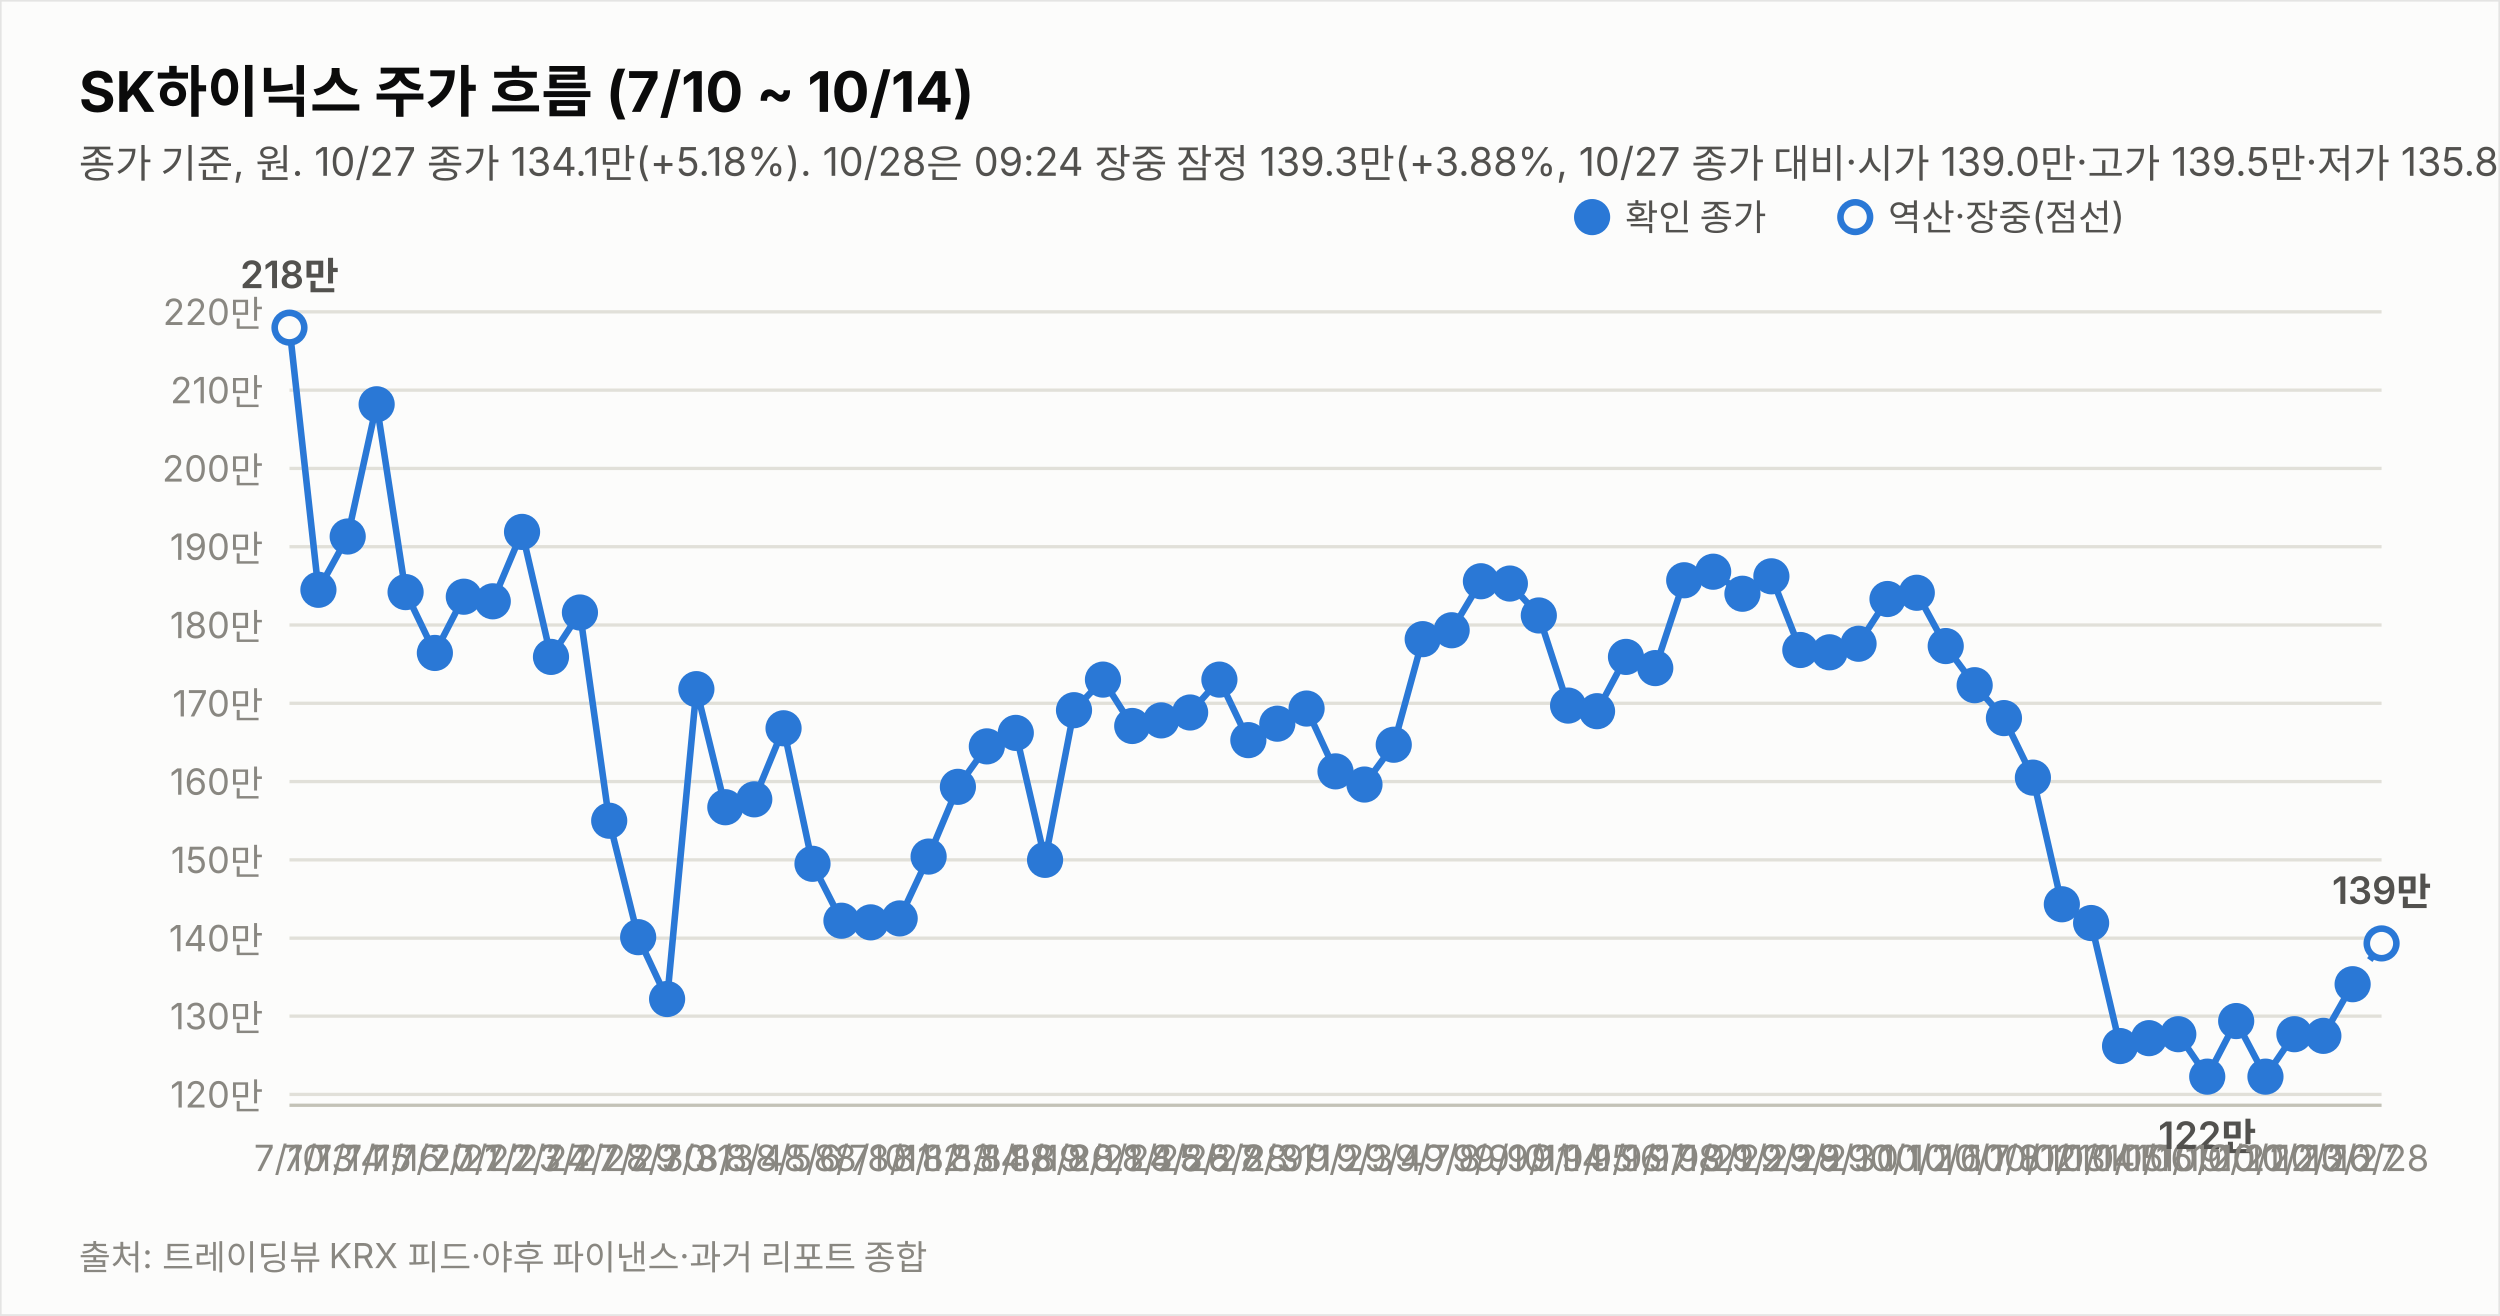
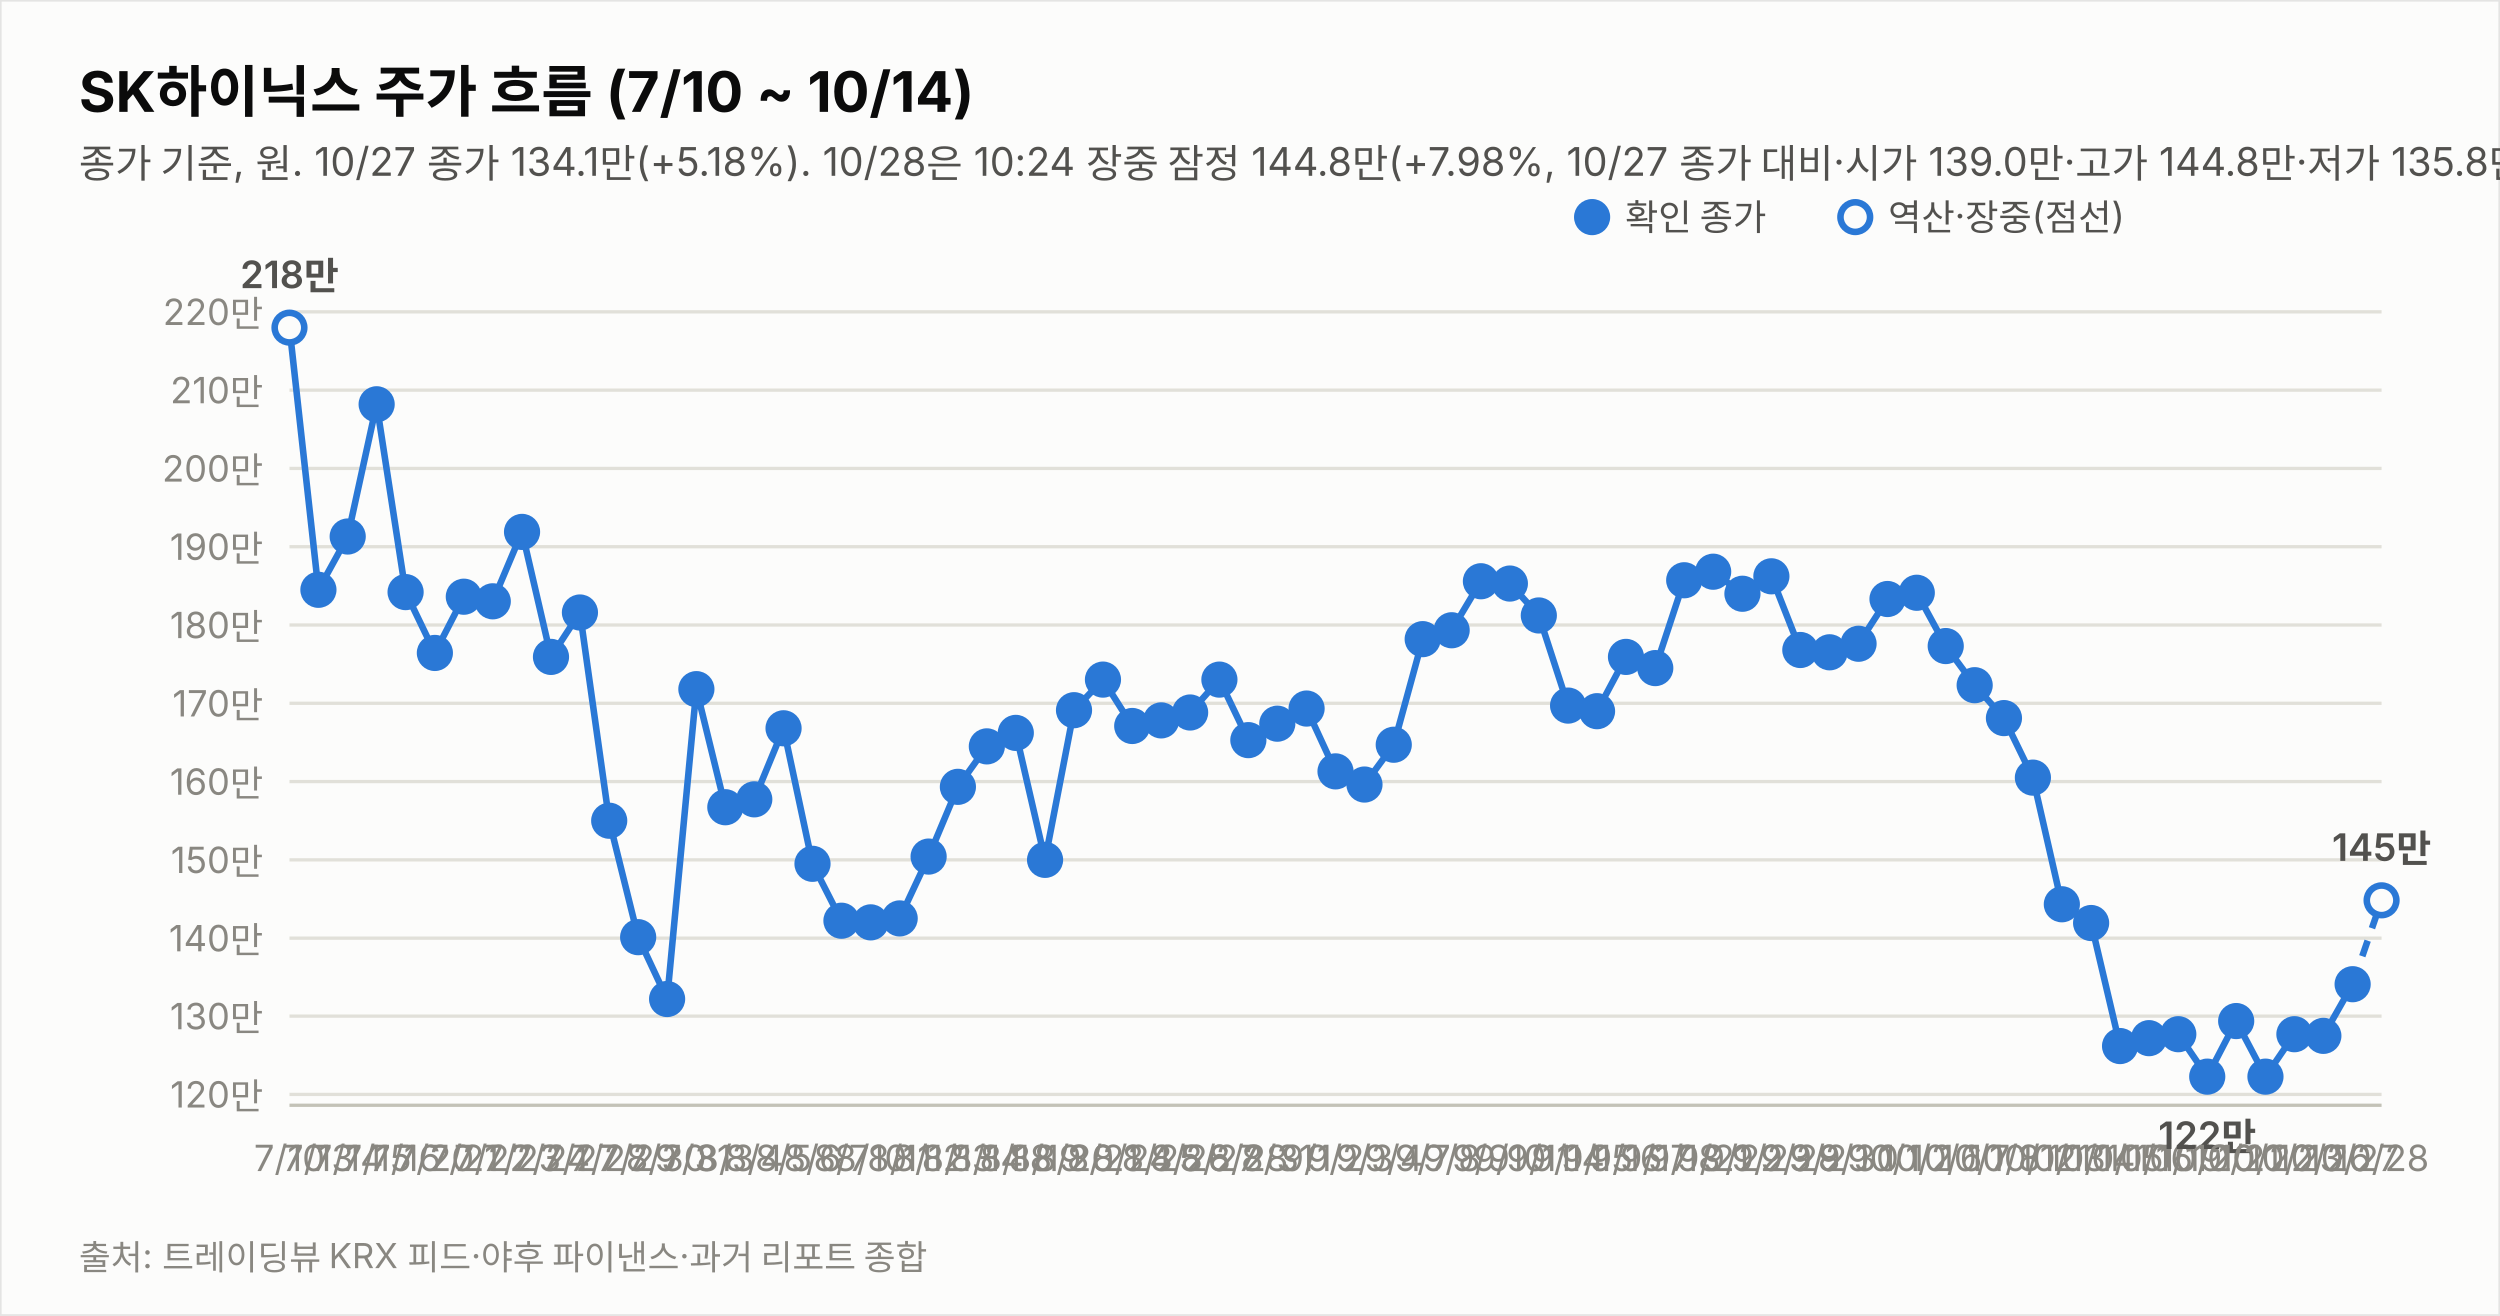
<svg xmlns="http://www.w3.org/2000/svg" width="760" height="400" viewBox="0 0 760 400" font-family="system-ui,-apple-system,&quot;Segoe UI&quot;,&quot;Malgun Gothic&quot;,&quot;Apple SD Gothic Neo&quot;,sans-serif">
  <rect width="760" height="400" fill="#fcfcfb" stroke="rgba(11,11,11,0.10)" />
  <text x="24" y="34" font-size="17" font-weight="700" fill="#0b0b0b">SK하이닉스 주가 흐름 (7/10 ~ 10/14)</text>
-   <text x="24" y="54" font-size="12" fill="#52514e">종가 기준, 원. 10/27 종가 134.1만(+5.18%). 10/28은 09:24 장중 잠정 139.3만(+3.88%, 10/27 종가 대비·시가 139.0만·고가 139.5만·저가 135.8만, 야후 20분 지연 시세). 지표는 10/28 09:24 잠정.</text>
+   <text x="24" y="54" font-size="12" fill="#52514e">종가 기준, 원. 10/27 종가 134.1만(+5.18%). 10/28은 10:24 장중 잠정 144.8만(+7.98%, 10/27 종가 대비·시가 139.0만·고가 144.8만·저가 135.8만, 야후 20분 지연 시세). 지표는 10/28 10:24 잠정.</text>
  <line x1="88" y1="332.7" x2="724" y2="332.7" stroke="#e1e0d9" stroke-width="1" />
  <text x="80" y="336.7" font-size="11" fill="#898781" text-anchor="end" style="font-variant-numeric:tabular-nums">120만</text>
  <line x1="88" y1="308.9" x2="724" y2="308.9" stroke="#e1e0d9" stroke-width="1" />
  <text x="80" y="312.9" font-size="11" fill="#898781" text-anchor="end" style="font-variant-numeric:tabular-nums">130만</text>
  <line x1="88" y1="285.2" x2="724" y2="285.2" stroke="#e1e0d9" stroke-width="1" />
  <text x="80" y="289.2" font-size="11" fill="#898781" text-anchor="end" style="font-variant-numeric:tabular-nums">140만</text>
  <line x1="88" y1="261.4" x2="724" y2="261.4" stroke="#e1e0d9" stroke-width="1" />
  <text x="80" y="265.4" font-size="11" fill="#898781" text-anchor="end" style="font-variant-numeric:tabular-nums">150만</text>
  <line x1="88" y1="237.6" x2="724" y2="237.6" stroke="#e1e0d9" stroke-width="1" />
  <text x="80" y="241.6" font-size="11" fill="#898781" text-anchor="end" style="font-variant-numeric:tabular-nums">160만</text>
  <line x1="88" y1="213.8" x2="724" y2="213.8" stroke="#e1e0d9" stroke-width="1" />
  <text x="80" y="217.8" font-size="11" fill="#898781" text-anchor="end" style="font-variant-numeric:tabular-nums">170만</text>
  <line x1="88" y1="190.0" x2="724" y2="190.0" stroke="#e1e0d9" stroke-width="1" />
  <text x="80" y="194.0" font-size="11" fill="#898781" text-anchor="end" style="font-variant-numeric:tabular-nums">180만</text>
  <line x1="88" y1="166.2" x2="724" y2="166.2" stroke="#e1e0d9" stroke-width="1" />
  <text x="80" y="170.2" font-size="11" fill="#898781" text-anchor="end" style="font-variant-numeric:tabular-nums">190만</text>
  <line x1="88" y1="142.4" x2="724" y2="142.4" stroke="#e1e0d9" stroke-width="1" />
  <text x="80" y="146.4" font-size="11" fill="#898781" text-anchor="end" style="font-variant-numeric:tabular-nums">200만</text>
  <line x1="88" y1="118.6" x2="724" y2="118.6" stroke="#e1e0d9" stroke-width="1" />
  <text x="80" y="122.6" font-size="11" fill="#898781" text-anchor="end" style="font-variant-numeric:tabular-nums">210만</text>
  <line x1="88" y1="94.8" x2="724" y2="94.8" stroke="#e1e0d9" stroke-width="1" />
  <text x="80" y="98.8" font-size="11" fill="#898781" text-anchor="end" style="font-variant-numeric:tabular-nums">220만</text>
  <line x1="88" y1="336" x2="724" y2="336" stroke="#c3c2b7" stroke-width="1" />
  <path d="M88.0,99.6 L96.8,179.3 L105.7,163.1 L114.5,122.9 L123.3,180.0 L132.2,198.5 L141.0,181.4 L149.8,182.8 L158.7,161.7 L167.5,199.7 L176.3,186.2 L185.2,249.5 L194.0,284.9 L202.8,303.7 L211.7,209.5 L220.5,245.4 L229.3,243.0 L238.2,221.4 L247.0,262.6 L255.8,279.9 L264.7,280.4 L273.5,279.2 L282.3,260.4 L291.2,239.2 L300.0,226.9 L308.8,222.8 L317.7,261.4 L326.5,215.9 L335.3,206.6 L344.2,220.7 L353.0,219.0 L361.8,216.6 L370.7,206.6 L379.5,225.0 L388.3,220.0 L397.2,215.4 L406.0,234.5 L414.8,238.5 L423.7,226.4 L432.5,194.3 L441.3,191.6 L450.2,176.7 L459.0,177.4 L467.8,187.1 L476.7,214.5 L485.5,216.2 L494.3,199.7 L503.2,203.1 L512.0,176.4 L520.8,173.8 L529.7,180.5 L538.5,175.2 L547.3,197.6 L556.2,198.3 L565.0,195.7 L573.8,182.1 L582.7,180.2 L591.5,196.4 L600.3,208.3 L609.2,218.3 L618.0,236.4 L626.8,274.9 L635.7,280.6 L644.5,318.0 L653.3,315.6 L662.2,314.4 L671.0,327.3 L679.8,310.4 L688.7,327.3 L697.5,314.4 L706.3,314.9 L715.2,299.2" fill="none" stroke="#2a78d6" stroke-width="2" />
-   <path d="M715.2,299.2 L724.0,286.8" fill="none" stroke="#2a78d6" stroke-width="2" stroke-dasharray="5 4" />
+   <path d="M715.2,299.2 L724.0,273.7" fill="none" stroke="#2a78d6" stroke-width="2" stroke-dasharray="5 4" />
  <circle cx="88.0" cy="99.6" r="4.5" fill="#fcfcfb" stroke="#2a78d6" stroke-width="2" />
  <text x="88.0" y="356" font-size="11" fill="#898781" text-anchor="middle">7/10</text>
  <text x="88.0" y="87.6" font-size="11.5" font-weight="600" fill="#52514e" text-anchor="middle" style="font-variant-numeric:tabular-nums">218만</text>
  <circle cx="96.8" cy="179.3" r="4.5" fill="#2a78d6" stroke="#2a78d6" stroke-width="2" />
  <text x="96.8" y="356" font-size="11" fill="#898781" text-anchor="middle">7/13</text>
  <circle cx="105.7" cy="163.1" r="4.5" fill="#2a78d6" stroke="#2a78d6" stroke-width="2" />
  <text x="105.7" y="356" font-size="11" fill="#898781" text-anchor="middle">7/14</text>
  <circle cx="114.5" cy="122.9" r="4.5" fill="#2a78d6" stroke="#2a78d6" stroke-width="2" />
  <text x="114.5" y="356" font-size="11" fill="#898781" text-anchor="middle">7/15</text>
  <circle cx="123.3" cy="180.0" r="4.5" fill="#2a78d6" stroke="#2a78d6" stroke-width="2" />
  <text x="123.3" y="356" font-size="11" fill="#898781" text-anchor="middle">7/16</text>
  <circle cx="132.2" cy="198.5" r="4.5" fill="#2a78d6" stroke="#2a78d6" stroke-width="2" />
  <text x="132.2" y="356" font-size="11" fill="#898781" text-anchor="middle">7/20</text>
  <circle cx="141.0" cy="181.4" r="4.5" fill="#2a78d6" stroke="#2a78d6" stroke-width="2" />
  <text x="141.0" y="356" font-size="11" fill="#898781" text-anchor="middle">7/21</text>
  <circle cx="149.8" cy="182.8" r="4.5" fill="#2a78d6" stroke="#2a78d6" stroke-width="2" />
  <text x="149.8" y="356" font-size="11" fill="#898781" text-anchor="middle">7/22</text>
  <circle cx="158.7" cy="161.7" r="4.5" fill="#2a78d6" stroke="#2a78d6" stroke-width="2" />
  <text x="158.7" y="356" font-size="11" fill="#898781" text-anchor="middle">7/23</text>
  <circle cx="167.5" cy="199.7" r="4.5" fill="#2a78d6" stroke="#2a78d6" stroke-width="2" />
  <text x="167.5" y="356" font-size="11" fill="#898781" text-anchor="middle">7/24</text>
  <circle cx="176.3" cy="186.2" r="4.5" fill="#2a78d6" stroke="#2a78d6" stroke-width="2" />
  <text x="176.3" y="356" font-size="11" fill="#898781" text-anchor="middle">7/27</text>
  <circle cx="185.2" cy="249.5" r="4.5" fill="#2a78d6" stroke="#2a78d6" stroke-width="2" />
  <text x="185.2" y="356" font-size="11" fill="#898781" text-anchor="middle">7/28</text>
  <circle cx="194.0" cy="284.9" r="4.5" fill="#2a78d6" stroke="#2a78d6" stroke-width="2" />
  <text x="194.0" y="356" font-size="11" fill="#898781" text-anchor="middle">7/29</text>
  <circle cx="202.8" cy="303.7" r="4.5" fill="#2a78d6" stroke="#2a78d6" stroke-width="2" />
  <text x="202.8" y="356" font-size="11" fill="#898781" text-anchor="middle">7/30</text>
  <circle cx="211.7" cy="209.5" r="4.5" fill="#2a78d6" stroke="#2a78d6" stroke-width="2" />
  <text x="211.7" y="356" font-size="11" fill="#898781" text-anchor="middle">7/31</text>
  <circle cx="220.5" cy="245.4" r="4.5" fill="#2a78d6" stroke="#2a78d6" stroke-width="2" />
  <text x="220.5" y="356" font-size="11" fill="#898781" text-anchor="middle">8/3</text>
  <circle cx="229.3" cy="243.0" r="4.5" fill="#2a78d6" stroke="#2a78d6" stroke-width="2" />
  <text x="229.3" y="356" font-size="11" fill="#898781" text-anchor="middle">8/4</text>
  <circle cx="238.2" cy="221.4" r="4.5" fill="#2a78d6" stroke="#2a78d6" stroke-width="2" />
  <text x="238.2" y="356" font-size="11" fill="#898781" text-anchor="middle">8/5</text>
  <circle cx="247.0" cy="262.6" r="4.5" fill="#2a78d6" stroke="#2a78d6" stroke-width="2" />
  <text x="247.0" y="356" font-size="11" fill="#898781" text-anchor="middle">8/6</text>
  <circle cx="255.8" cy="279.9" r="4.5" fill="#2a78d6" stroke="#2a78d6" stroke-width="2" />
  <text x="255.8" y="356" font-size="11" fill="#898781" text-anchor="middle">8/7</text>
  <circle cx="264.7" cy="280.4" r="4.5" fill="#2a78d6" stroke="#2a78d6" stroke-width="2" />
  <text x="264.7" y="356" font-size="11" fill="#898781" text-anchor="middle">8/10</text>
  <circle cx="273.5" cy="279.2" r="4.5" fill="#2a78d6" stroke="#2a78d6" stroke-width="2" />
  <text x="273.5" y="356" font-size="11" fill="#898781" text-anchor="middle">8/11</text>
  <circle cx="282.3" cy="260.4" r="4.5" fill="#2a78d6" stroke="#2a78d6" stroke-width="2" />
  <text x="282.3" y="356" font-size="11" fill="#898781" text-anchor="middle">8/12</text>
  <circle cx="291.2" cy="239.2" r="4.5" fill="#2a78d6" stroke="#2a78d6" stroke-width="2" />
  <text x="291.2" y="356" font-size="11" fill="#898781" text-anchor="middle">8/13</text>
  <circle cx="300.0" cy="226.9" r="4.5" fill="#2a78d6" stroke="#2a78d6" stroke-width="2" />
  <text x="300.0" y="356" font-size="11" fill="#898781" text-anchor="middle">8/14</text>
  <circle cx="308.8" cy="222.8" r="4.5" fill="#2a78d6" stroke="#2a78d6" stroke-width="2" />
  <text x="308.8" y="356" font-size="11" fill="#898781" text-anchor="middle">8/18</text>
  <circle cx="317.7" cy="261.4" r="4.5" fill="#2a78d6" stroke="#2a78d6" stroke-width="2" />
  <text x="317.7" y="356" font-size="11" fill="#898781" text-anchor="middle">8/19</text>
  <circle cx="326.5" cy="215.9" r="4.5" fill="#2a78d6" stroke="#2a78d6" stroke-width="2" />
  <text x="326.5" y="356" font-size="11" fill="#898781" text-anchor="middle">8/20</text>
  <circle cx="335.3" cy="206.6" r="4.5" fill="#2a78d6" stroke="#2a78d6" stroke-width="2" />
  <text x="335.3" y="356" font-size="11" fill="#898781" text-anchor="middle">8/21</text>
  <circle cx="344.2" cy="220.7" r="4.5" fill="#2a78d6" stroke="#2a78d6" stroke-width="2" />
  <text x="344.2" y="356" font-size="11" fill="#898781" text-anchor="middle">8/24</text>
  <circle cx="353.0" cy="219.0" r="4.5" fill="#2a78d6" stroke="#2a78d6" stroke-width="2" />
  <text x="353.0" y="356" font-size="11" fill="#898781" text-anchor="middle">8/25</text>
  <circle cx="361.8" cy="216.6" r="4.5" fill="#2a78d6" stroke="#2a78d6" stroke-width="2" />
  <text x="361.8" y="356" font-size="11" fill="#898781" text-anchor="middle">8/26</text>
  <circle cx="370.7" cy="206.6" r="4.5" fill="#2a78d6" stroke="#2a78d6" stroke-width="2" />
  <text x="370.7" y="356" font-size="11" fill="#898781" text-anchor="middle">8/27</text>
  <circle cx="379.5" cy="225.0" r="4.5" fill="#2a78d6" stroke="#2a78d6" stroke-width="2" />
  <text x="379.5" y="356" font-size="11" fill="#898781" text-anchor="middle">8/28</text>
  <circle cx="388.3" cy="220.0" r="4.5" fill="#2a78d6" stroke="#2a78d6" stroke-width="2" />
  <text x="388.3" y="356" font-size="11" fill="#898781" text-anchor="middle">8/31</text>
  <circle cx="397.2" cy="215.4" r="4.5" fill="#2a78d6" stroke="#2a78d6" stroke-width="2" />
  <text x="397.2" y="356" font-size="11" fill="#898781" text-anchor="middle">9/1</text>
  <circle cx="406.0" cy="234.5" r="4.5" fill="#2a78d6" stroke="#2a78d6" stroke-width="2" />
  <text x="406.0" y="356" font-size="11" fill="#898781" text-anchor="middle">9/2</text>
  <circle cx="414.8" cy="238.5" r="4.5" fill="#2a78d6" stroke="#2a78d6" stroke-width="2" />
  <text x="414.8" y="356" font-size="11" fill="#898781" text-anchor="middle">9/3</text>
  <circle cx="423.7" cy="226.4" r="4.5" fill="#2a78d6" stroke="#2a78d6" stroke-width="2" />
  <text x="423.7" y="356" font-size="11" fill="#898781" text-anchor="middle">9/4</text>
  <circle cx="432.5" cy="194.3" r="4.5" fill="#2a78d6" stroke="#2a78d6" stroke-width="2" />
  <text x="432.5" y="356" font-size="11" fill="#898781" text-anchor="middle">9/7</text>
  <circle cx="441.3" cy="191.6" r="4.5" fill="#2a78d6" stroke="#2a78d6" stroke-width="2" />
  <text x="441.3" y="356" font-size="11" fill="#898781" text-anchor="middle">9/8</text>
  <circle cx="450.2" cy="176.7" r="4.5" fill="#2a78d6" stroke="#2a78d6" stroke-width="2" />
  <text x="450.2" y="356" font-size="11" fill="#898781" text-anchor="middle">9/9</text>
  <circle cx="459.0" cy="177.4" r="4.5" fill="#2a78d6" stroke="#2a78d6" stroke-width="2" />
  <text x="459.0" y="356" font-size="11" fill="#898781" text-anchor="middle">9/10</text>
  <circle cx="467.8" cy="187.1" r="4.5" fill="#2a78d6" stroke="#2a78d6" stroke-width="2" />
  <text x="467.8" y="356" font-size="11" fill="#898781" text-anchor="middle">9/11</text>
  <circle cx="476.7" cy="214.5" r="4.5" fill="#2a78d6" stroke="#2a78d6" stroke-width="2" />
  <text x="476.7" y="356" font-size="11" fill="#898781" text-anchor="middle">9/14</text>
  <circle cx="485.5" cy="216.2" r="4.5" fill="#2a78d6" stroke="#2a78d6" stroke-width="2" />
  <text x="485.5" y="356" font-size="11" fill="#898781" text-anchor="middle">9/15</text>
  <circle cx="494.3" cy="199.7" r="4.5" fill="#2a78d6" stroke="#2a78d6" stroke-width="2" />
  <text x="494.3" y="356" font-size="11" fill="#898781" text-anchor="middle">9/16</text>
  <circle cx="503.2" cy="203.1" r="4.5" fill="#2a78d6" stroke="#2a78d6" stroke-width="2" />
  <text x="503.2" y="356" font-size="11" fill="#898781" text-anchor="middle">9/17</text>
  <circle cx="512.0" cy="176.4" r="4.5" fill="#2a78d6" stroke="#2a78d6" stroke-width="2" />
  <text x="512.0" y="356" font-size="11" fill="#898781" text-anchor="middle">9/18</text>
  <circle cx="520.8" cy="173.8" r="4.5" fill="#2a78d6" stroke="#2a78d6" stroke-width="2" />
  <text x="520.8" y="356" font-size="11" fill="#898781" text-anchor="middle">9/21</text>
  <circle cx="529.7" cy="180.5" r="4.5" fill="#2a78d6" stroke="#2a78d6" stroke-width="2" />
  <text x="529.7" y="356" font-size="11" fill="#898781" text-anchor="middle">9/22</text>
  <circle cx="538.5" cy="175.2" r="4.5" fill="#2a78d6" stroke="#2a78d6" stroke-width="2" />
  <text x="538.5" y="356" font-size="11" fill="#898781" text-anchor="middle">9/23</text>
  <circle cx="547.3" cy="197.6" r="4.5" fill="#2a78d6" stroke="#2a78d6" stroke-width="2" />
  <text x="547.3" y="356" font-size="11" fill="#898781" text-anchor="middle">9/28</text>
  <circle cx="556.2" cy="198.3" r="4.5" fill="#2a78d6" stroke="#2a78d6" stroke-width="2" />
  <text x="556.2" y="356" font-size="11" fill="#898781" text-anchor="middle">9/29</text>
  <circle cx="565.0" cy="195.7" r="4.5" fill="#2a78d6" stroke="#2a78d6" stroke-width="2" />
  <text x="565.0" y="356" font-size="11" fill="#898781" text-anchor="middle">9/30</text>
  <circle cx="573.8" cy="182.1" r="4.5" fill="#2a78d6" stroke="#2a78d6" stroke-width="2" />
  <text x="573.8" y="356" font-size="11" fill="#898781" text-anchor="middle">10/1</text>
  <circle cx="582.7" cy="180.2" r="4.5" fill="#2a78d6" stroke="#2a78d6" stroke-width="2" />
  <text x="582.7" y="356" font-size="11" fill="#898781" text-anchor="middle">10/2</text>
  <circle cx="591.5" cy="196.4" r="4.5" fill="#2a78d6" stroke="#2a78d6" stroke-width="2" />
  <text x="591.5" y="356" font-size="11" fill="#898781" text-anchor="middle">10/6</text>
  <circle cx="600.3" cy="208.3" r="4.5" fill="#2a78d6" stroke="#2a78d6" stroke-width="2" />
  <text x="600.3" y="356" font-size="11" fill="#898781" text-anchor="middle">10/7</text>
  <circle cx="609.2" cy="218.3" r="4.5" fill="#2a78d6" stroke="#2a78d6" stroke-width="2" />
  <text x="609.2" y="356" font-size="11" fill="#898781" text-anchor="middle">10/8</text>
  <circle cx="618.0" cy="236.4" r="4.5" fill="#2a78d6" stroke="#2a78d6" stroke-width="2" />
  <text x="618.0" y="356" font-size="11" fill="#898781" text-anchor="middle">10/12</text>
  <circle cx="626.8" cy="274.9" r="4.5" fill="#2a78d6" stroke="#2a78d6" stroke-width="2" />
  <text x="626.8" y="356" font-size="11" fill="#898781" text-anchor="middle">10/13</text>
  <circle cx="635.7" cy="280.6" r="4.5" fill="#2a78d6" stroke="#2a78d6" stroke-width="2" />
  <text x="635.7" y="356" font-size="11" fill="#898781" text-anchor="middle">10/14</text>
  <circle cx="644.5" cy="318.0" r="4.5" fill="#2a78d6" stroke="#2a78d6" stroke-width="2" />
  <text x="644.5" y="356" font-size="11" fill="#898781" text-anchor="middle">10/15</text>
  <circle cx="653.3" cy="315.6" r="4.5" fill="#2a78d6" stroke="#2a78d6" stroke-width="2" />
  <text x="653.3" y="356" font-size="11" fill="#898781" text-anchor="middle">10/16</text>
  <circle cx="662.2" cy="314.4" r="4.5" fill="#2a78d6" stroke="#2a78d6" stroke-width="2" />
  <text x="662.2" y="356" font-size="11" fill="#898781" text-anchor="middle">10/19</text>
  <circle cx="671.0" cy="327.3" r="4.5" fill="#2a78d6" stroke="#2a78d6" stroke-width="2" />
  <text x="671.0" y="356" font-size="11" fill="#898781" text-anchor="middle">10/20</text>
  <text x="671.0" y="349.3" font-size="11.5" font-weight="600" fill="#52514e" text-anchor="middle" style="font-variant-numeric:tabular-nums">122만</text>
  <circle cx="679.8" cy="310.4" r="4.5" fill="#2a78d6" stroke="#2a78d6" stroke-width="2" />
  <text x="679.8" y="356" font-size="11" fill="#898781" text-anchor="middle">10/21</text>
  <circle cx="688.7" cy="327.3" r="4.5" fill="#2a78d6" stroke="#2a78d6" stroke-width="2" />
  <text x="688.7" y="356" font-size="11" fill="#898781" text-anchor="middle">10/22</text>
  <circle cx="697.5" cy="314.4" r="4.5" fill="#2a78d6" stroke="#2a78d6" stroke-width="2" />
  <text x="697.5" y="356" font-size="11" fill="#898781" text-anchor="middle">10/23</text>
  <circle cx="706.3" cy="314.9" r="4.5" fill="#2a78d6" stroke="#2a78d6" stroke-width="2" />
  <text x="706.3" y="356" font-size="11" fill="#898781" text-anchor="middle">10/26</text>
  <circle cx="715.2" cy="299.2" r="4.5" fill="#2a78d6" stroke="#2a78d6" stroke-width="2" />
  <text x="715.2" y="356" font-size="11" fill="#898781" text-anchor="middle">10/27</text>
-   <circle cx="724.0" cy="286.8" r="4.5" fill="#fcfcfb" stroke="#2a78d6" stroke-width="2" />
+   <circle cx="724.0" cy="273.7" r="4.5" fill="#fcfcfb" stroke="#2a78d6" stroke-width="2" />
  <text x="724.0" y="356" font-size="11" fill="#898781" text-anchor="middle">10/28</text>
-   <text x="724.0" y="274.8" font-size="11.5" font-weight="600" fill="#52514e" text-anchor="middle" style="font-variant-numeric:tabular-nums">139만</text>
+   <text x="724.0" y="261.7" font-size="11.5" font-weight="600" fill="#52514e" text-anchor="middle" style="font-variant-numeric:tabular-nums">145만</text>
  <circle cx="484" cy="66" r="4.5" fill="#2a78d6" stroke="#2a78d6" stroke-width="2" />
  <text x="494" y="70" font-size="11" fill="#52514e">확인 종가</text>
  <circle cx="564" cy="66" r="4.5" fill="#fcfcfb" stroke="#2a78d6" stroke-width="2" />
  <text x="574" y="70" font-size="11" fill="#52514e">역산·장중(점선)</text>
  <text x="24" y="386" font-size="10.5" fill="#898781">출처: 트레이딩뷰 KRX 피드·야후 파이낸스·과거 리포트 종합</text>
</svg>
